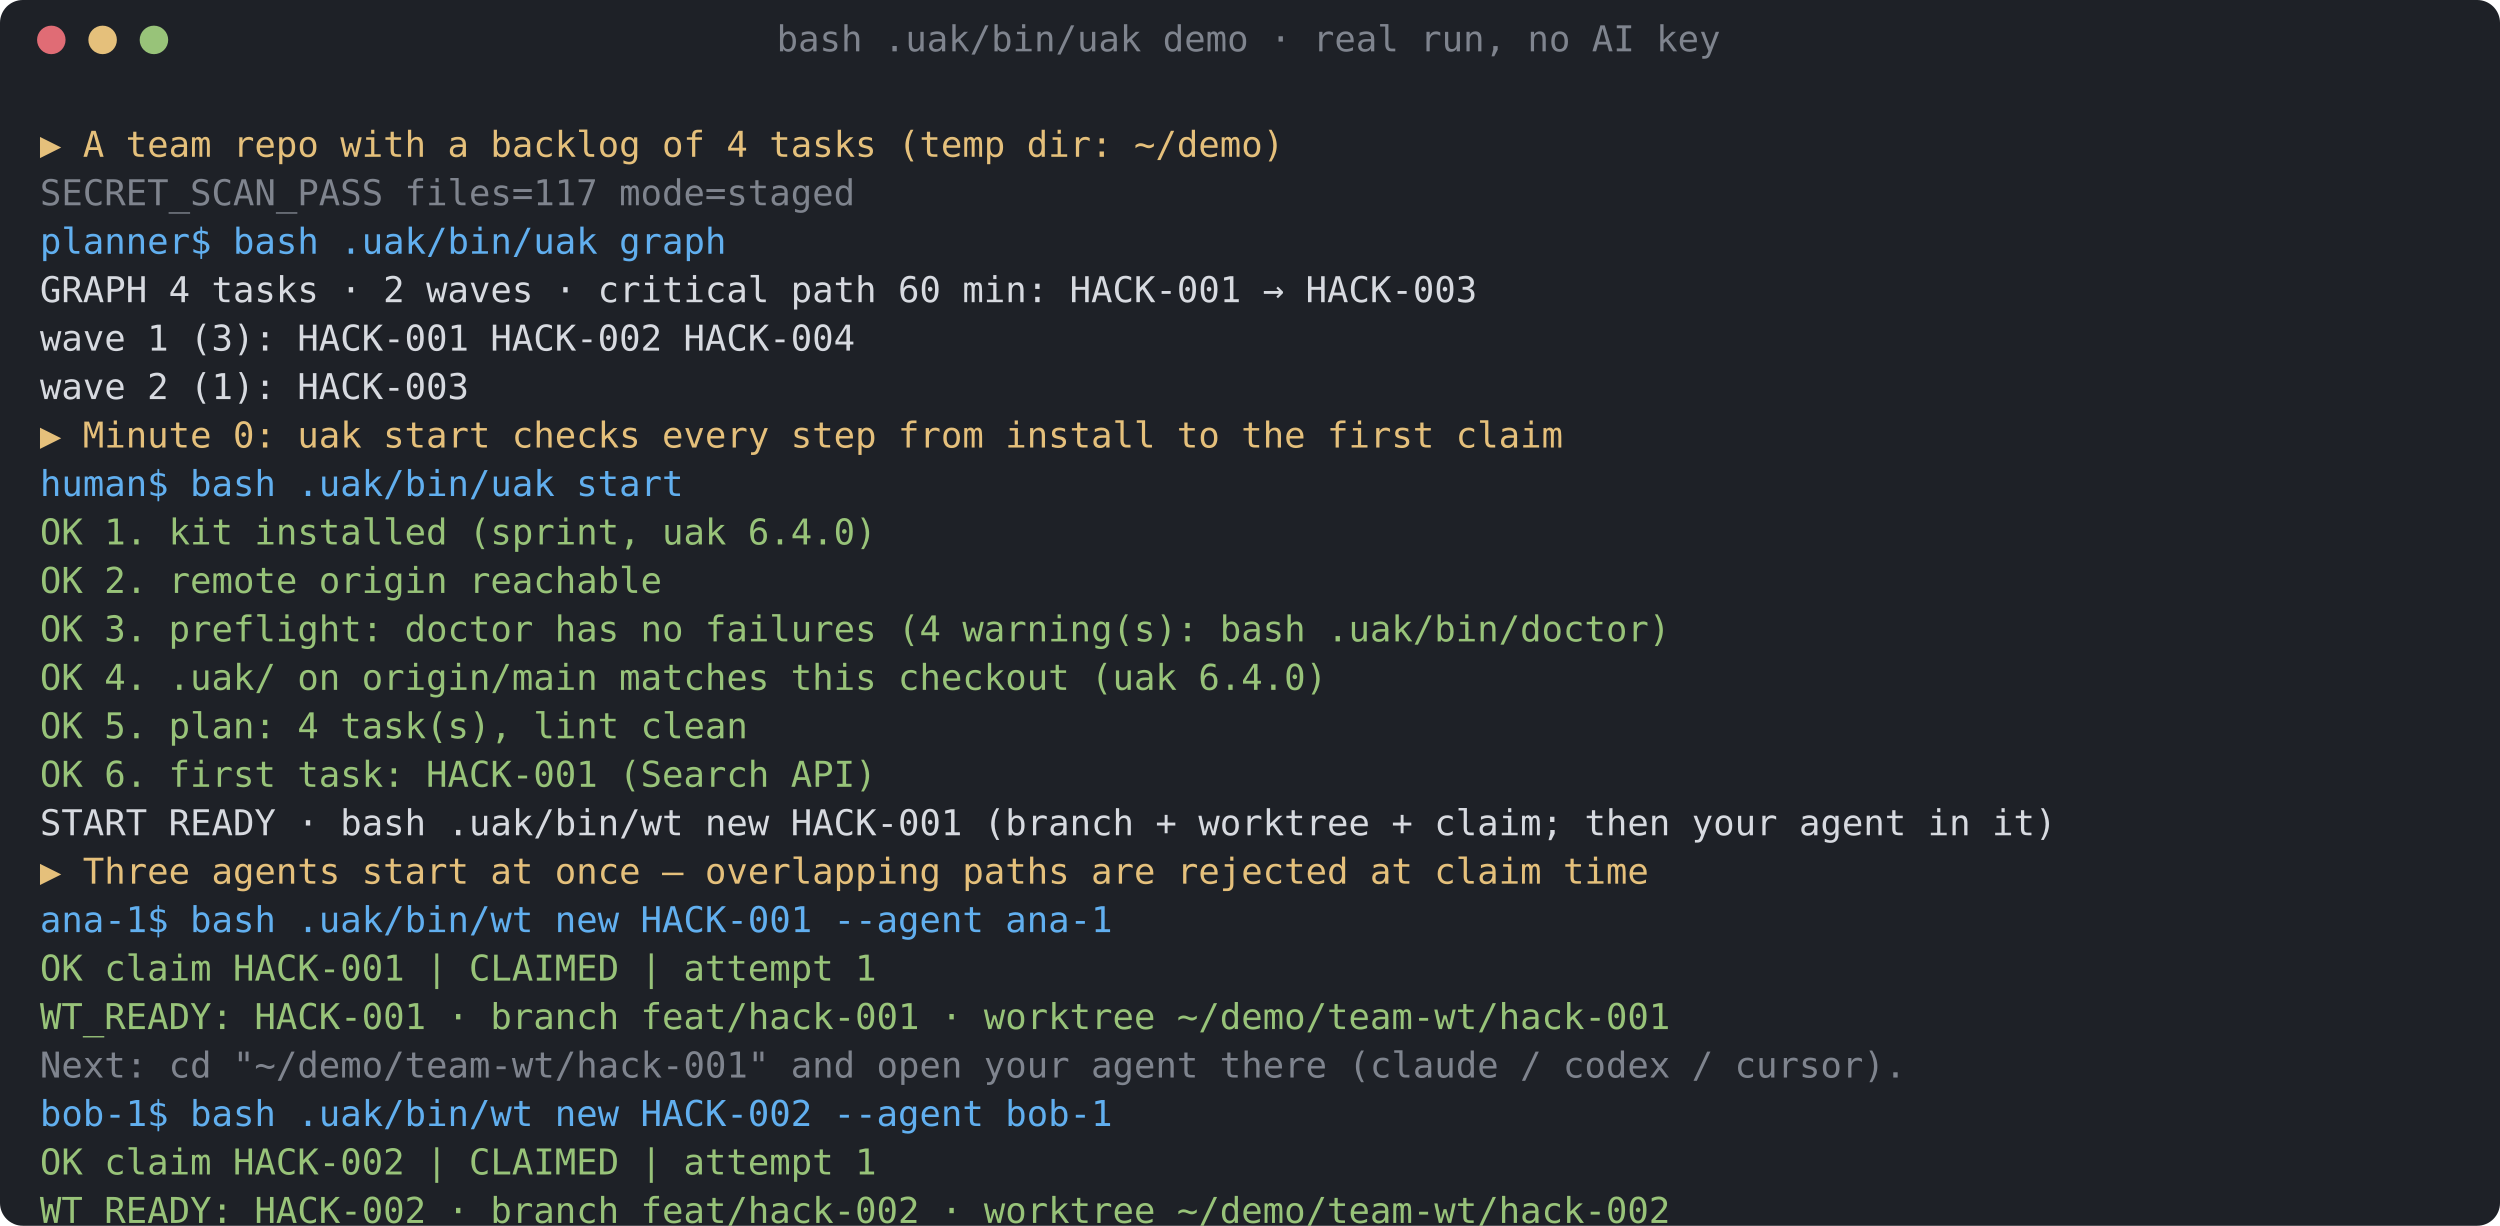
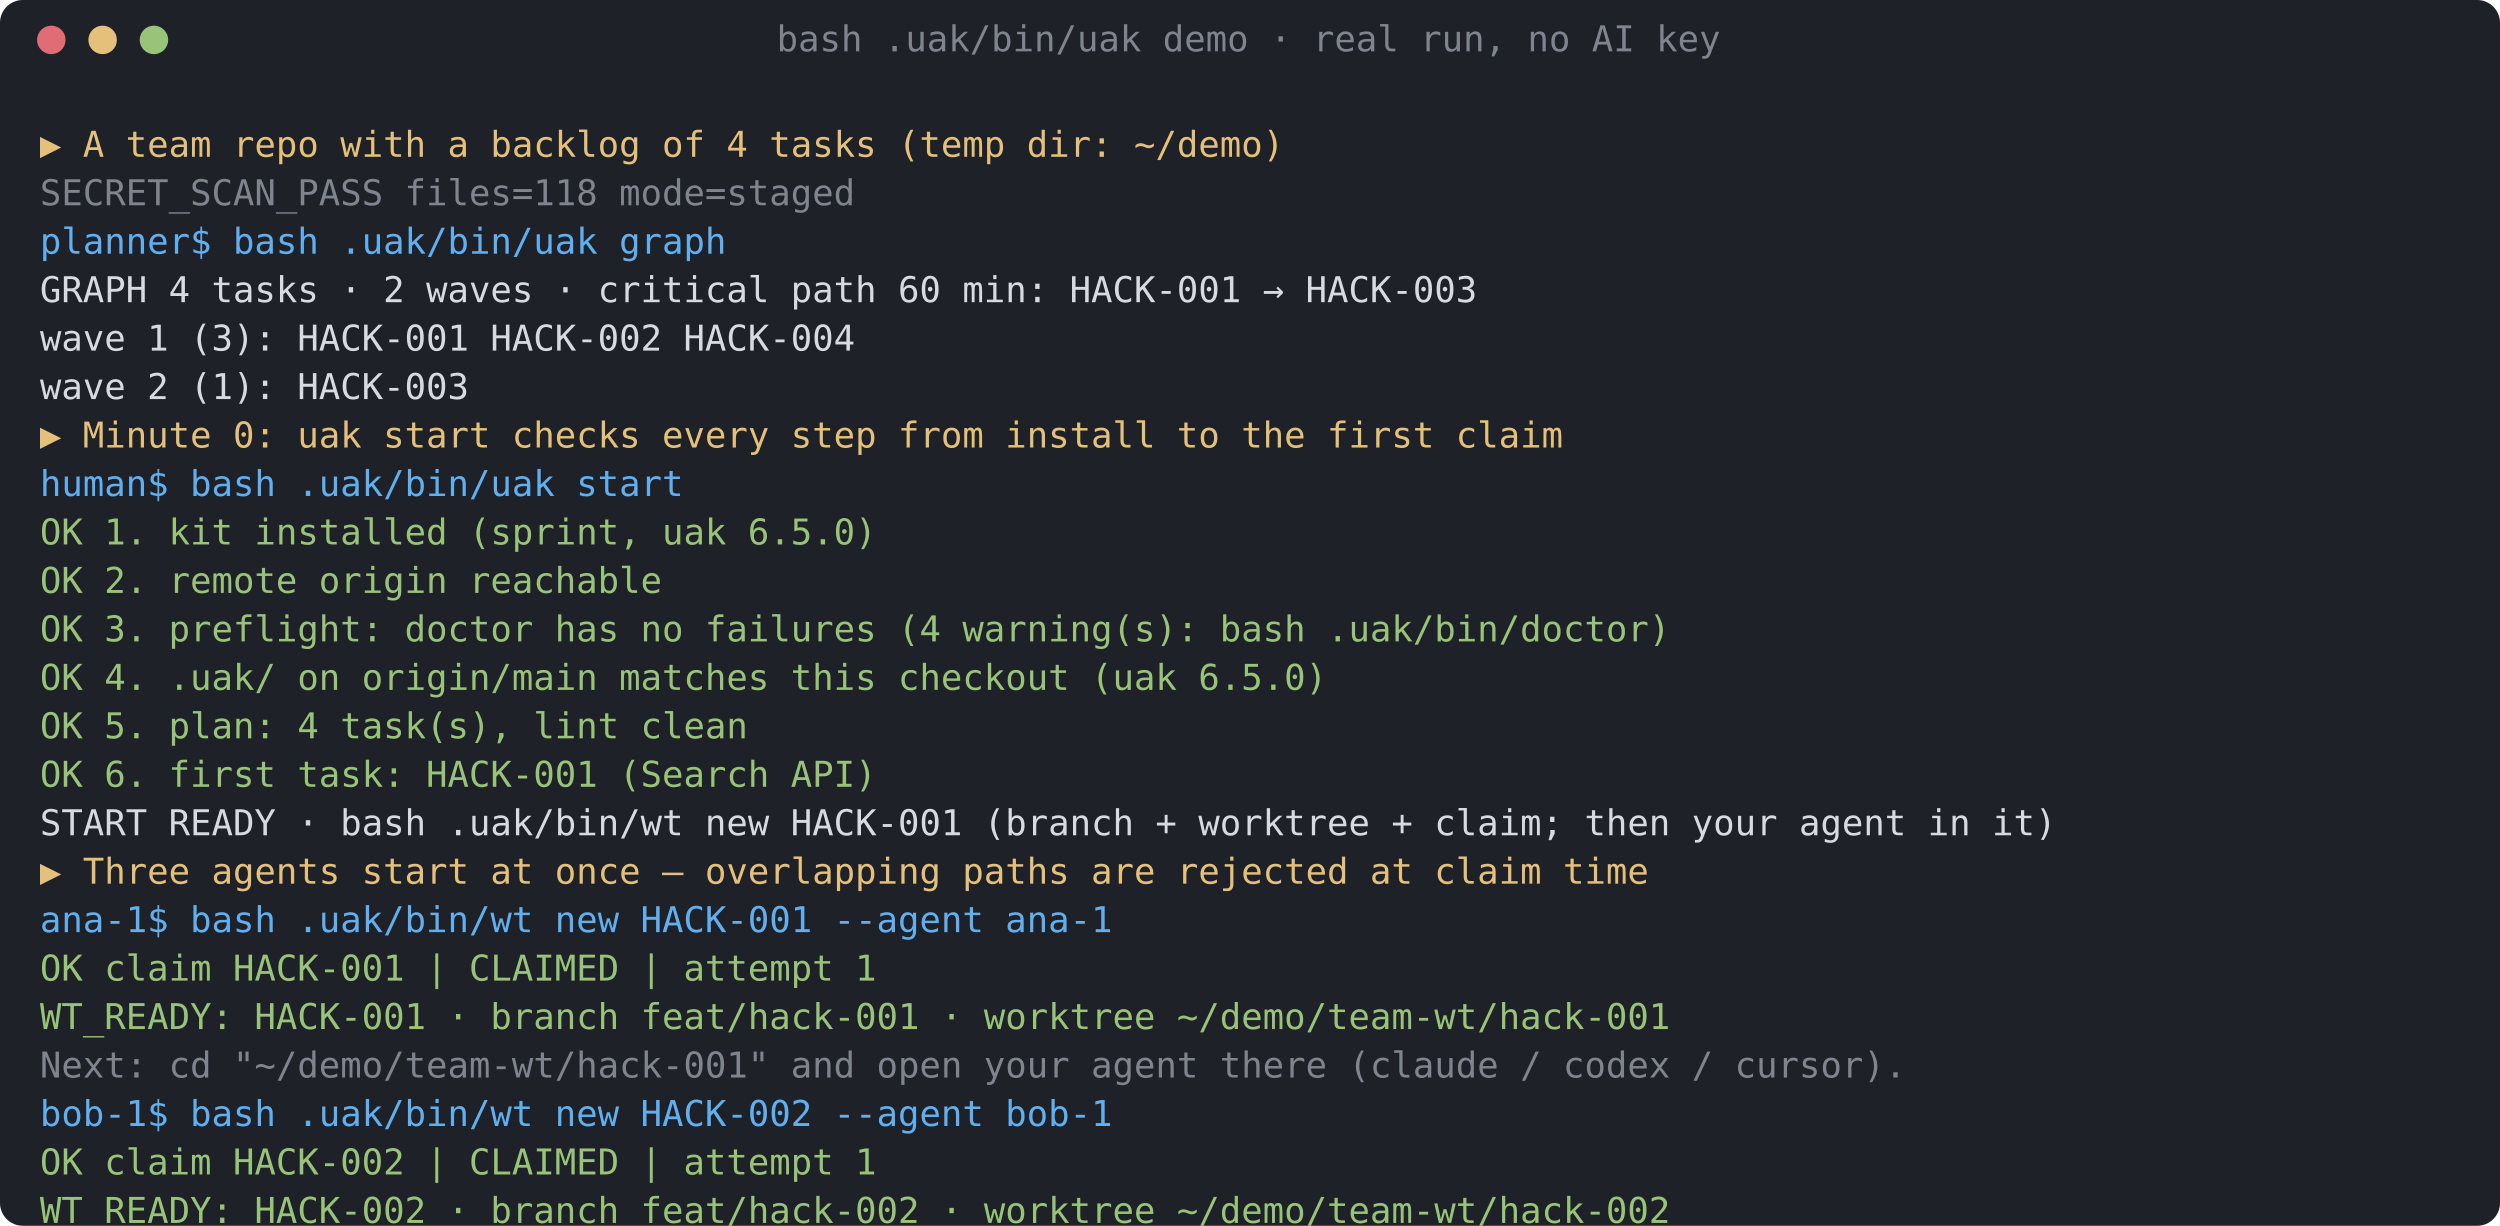
<svg xmlns="http://www.w3.org/2000/svg" width="877" height="430" viewBox="0 0 877 430" role="img" aria-label="uak demo: three agents claim, collide, loop, review and merge">
-   <style>text{font:12.5px ui-monospace,SFMono-Regular,Menlo,Consolas,monospace;white-space:pre}@keyframes l0{0%,1.704%{opacity:0}1.741%,100%{opacity:1}}.l0{animation:l0 26.42s infinite}@keyframes l1{0%,5.868%{opacity:0}5.906%,100%{opacity:1}}.l1{animation:l1 26.42s infinite}@keyframes l2{0%,6.597%{opacity:0}6.635%,100%{opacity:1}}.l2{animation:l2 26.42s infinite}@keyframes l3{0%,6.825%{opacity:0}6.862%,100%{opacity:1}}.l3{animation:l3 26.42s infinite}@keyframes l4{0%,7.052%{opacity:0}7.090%,100%{opacity:1}}.l4{animation:l4 26.42s infinite}@keyframes l5{0%,7.279%{opacity:0}7.317%,100%{opacity:1}}.l5{animation:l5 26.42s infinite}@keyframes l6{0%,7.506%{opacity:0}7.544%,100%{opacity:1}}.l6{animation:l6 26.42s infinite}@keyframes l7{0%,11.300%{opacity:0}11.338%,100%{opacity:1}}.l7{animation:l7 26.42s infinite}@keyframes l8{0%,15.465%{opacity:0}15.502%,100%{opacity:1}}.l8{animation:l8 26.42s infinite}@keyframes l9{0%,15.692%{opacity:0}15.730%,100%{opacity:1}}.l9{animation:l9 26.42s infinite}@keyframes l10{0%,15.919%{opacity:0}15.957%,100%{opacity:1}}.l10{animation:l10 26.42s infinite}@keyframes l11{0%,16.146%{opacity:0}16.184%,100%{opacity:1}}.l11{animation:l11 26.42s infinite}@keyframes l12{0%,16.373%{opacity:0}16.411%,100%{opacity:1}}.l12{animation:l12 26.42s infinite}@keyframes l13{0%,16.600%{opacity:0}16.638%,100%{opacity:1}}.l13{animation:l13 26.42s infinite}@keyframes l14{0%,16.827%{opacity:0}16.865%,100%{opacity:1}}.l14{animation:l14 26.42s infinite}@keyframes l15{0%,17.054%{opacity:0}17.092%,100%{opacity:1}}.l15{animation:l15 26.42s infinite}@keyframes l16{0%,20.850%{opacity:0}20.888%,100%{opacity:1}}.l16{animation:l16 26.42s infinite}@keyframes l17{0%,24.554%{opacity:0}24.591%,100%{opacity:1}}.l17{animation:l17 26.42s infinite}@keyframes l18{0%,24.781%{opacity:0}24.819%,100%{opacity:1}}.l18{animation:l18 26.42s infinite}@keyframes l19{0%,25.008%{opacity:0}25.046%,100%{opacity:1}}.l19{animation:l19 26.42s infinite}@keyframes l20{0%,25.235%{opacity:0}25.273%,100%{opacity:1}}.l20{animation:l20 26.42s infinite}@keyframes l21{0%,29.142%{opacity:0}29.180%,100%{opacity:1}}.l21{animation:l21 26.42s infinite}@keyframes l22{0%,29.369%{opacity:0}29.407%,100%{opacity:1}}.l22{animation:l22 26.42s infinite}@keyframes l23{0%,29.596%{opacity:0}29.634%,100%{opacity:1}}.l23{animation:l23 26.42s infinite}@keyframes l24{0%,29.824%{opacity:0}29.861%,100%{opacity:1}}.l24{animation:l24 26.42s infinite}@keyframes l25{0%,32.258%{opacity:0}32.296%,100%{opacity:1}}.l25{animation:l25 26.42s infinite}@keyframes l26{0%,32.486%{opacity:0}32.523%,100%{opacity:1}}.l26{animation:l26 26.42s infinite}@keyframes l27{0%,32.713%{opacity:0}32.751%,100%{opacity:1}}.l27{animation:l27 26.42s infinite}@keyframes l28{0%,34.129%{opacity:0}34.167%,100%{opacity:1}}.l28{animation:l28 26.42s infinite}@keyframes l29{0%,34.356%{opacity:0}34.394%,100%{opacity:1}}.l29{animation:l29 26.42s infinite}@keyframes l30{0%,34.583%{opacity:0}34.621%,100%{opacity:1}}.l30{animation:l30 26.42s infinite}@keyframes l31{0%,34.810%{opacity:0}34.848%,100%{opacity:1}}.l31{animation:l31 26.42s infinite}@keyframes l32{0%,35.037%{opacity:0}35.075%,100%{opacity:1}}.l32{animation:l32 26.42s infinite}@keyframes l33{0%,35.368%{opacity:0}35.406%,100%{opacity:1}}.l33{animation:l33 26.42s infinite}@keyframes l34{0%,35.595%{opacity:0}35.633%,100%{opacity:1}}.l34{animation:l34 26.42s infinite}@keyframes l35{0%,35.822%{opacity:0}35.860%,100%{opacity:1}}.l35{animation:l35 26.42s infinite}@keyframes l36{0%,36.049%{opacity:0}36.087%,100%{opacity:1}}.l36{animation:l36 26.42s infinite}@keyframes l37{0%,36.276%{opacity:0}36.314%,100%{opacity:1}}.l37{animation:l37 26.42s infinite}@keyframes l38{0%,36.504%{opacity:0}36.541%,100%{opacity:1}}.l38{animation:l38 26.42s infinite}@keyframes l39{0%,40.298%{opacity:0}40.336%,100%{opacity:1}}.l39{animation:l39 26.42s infinite}@keyframes l40{0%,40.576%{opacity:0}40.613%,100%{opacity:1}}.l40{animation:l40 26.42s infinite}@keyframes l41{0%,44.386%{opacity:0}44.424%,100%{opacity:1}}.l41{animation:l41 26.42s infinite}@keyframes l42{0%,48.551%{opacity:0}48.588%,100%{opacity:1}}.l42{animation:l42 26.42s infinite}@keyframes l43{0%,48.778%{opacity:0}48.816%,100%{opacity:1}}.l43{animation:l43 26.42s infinite}@keyframes l44{0%,49.005%{opacity:0}49.043%,100%{opacity:1}}.l44{animation:l44 26.42s infinite}@keyframes l45{0%,49.232%{opacity:0}49.270%,100%{opacity:1}}.l45{animation:l45 26.42s infinite}@keyframes l46{0%,49.459%{opacity:0}49.497%,100%{opacity:1}}.l46{animation:l46 26.42s infinite}@keyframes l47{0%,53.623%{opacity:0}53.661%,100%{opacity:1}}.l47{animation:l47 26.42s infinite}@keyframes l48{0%,56.594%{opacity:0}56.632%,100%{opacity:1}}.l48{animation:l48 26.42s infinite}@keyframes l49{0%,56.821%{opacity:0}56.859%,100%{opacity:1}}.l49{animation:l49 26.42s infinite}@keyframes l50{0%,57.048%{opacity:0}57.086%,100%{opacity:1}}.l50{animation:l50 26.42s infinite}@keyframes l51{0%,60.841%{opacity:0}60.879%,100%{opacity:1}}.l51{animation:l51 26.42s infinite}@keyframes l52{0%,62.689%{opacity:0}62.727%,100%{opacity:1}}.l52{animation:l52 26.42s infinite}@keyframes l53{0%,62.916%{opacity:0}62.954%,100%{opacity:1}}.l53{animation:l53 26.42s infinite}@keyframes l54{0%,67.080%{opacity:0}67.118%,100%{opacity:1}}.l54{animation:l54 26.42s infinite}@keyframes l55{0%,67.307%{opacity:0}67.345%,100%{opacity:1}}.l55{animation:l55 26.42s infinite}@keyframes l56{0%,71.101%{opacity:0}71.139%,100%{opacity:1}}.l56{animation:l56 26.42s infinite}@keyframes l57{0%,72.688%{opacity:0}72.725%,100%{opacity:1}}.l57{animation:l57 26.42s infinite}@keyframes l58{0%,72.915%{opacity:0}72.953%,100%{opacity:1}}.l58{animation:l58 26.42s infinite}@keyframes l59{0%,73.142%{opacity:0}73.180%,100%{opacity:1}}.l59{animation:l59 26.42s infinite}@keyframes l60{0%,77.289%{opacity:0}77.326%,100%{opacity:1}}.l60{animation:l60 26.42s infinite}@keyframes l61{0%,77.516%{opacity:0}77.554%,100%{opacity:1}}.l61{animation:l61 26.42s infinite}@keyframes l62{0%,77.743%{opacity:0}77.781%,100%{opacity:1}}.l62{animation:l62 26.42s infinite}@keyframes l63{0%,77.970%{opacity:0}78.008%,100%{opacity:1}}.l63{animation:l63 26.42s infinite}@keyframes l64{0%,81.765%{opacity:0}81.803%,100%{opacity:1}}.l64{animation:l64 26.42s infinite}@keyframes l65{0%,82.204%{opacity:0}82.242%,100%{opacity:1}}.l65{animation:l65 26.42s infinite}@keyframes l66{0%,82.431%{opacity:0}82.469%,100%{opacity:1}}.l66{animation:l66 26.42s infinite}@keyframes l67{0%,82.658%{opacity:0}82.696%,100%{opacity:1}}.l67{animation:l67 26.42s infinite}@keyframes l68{0%,82.885%{opacity:0}82.923%,100%{opacity:1}}.l68{animation:l68 26.42s infinite}@keyframes l69{0%,83.113%{opacity:0}83.150%,100%{opacity:1}}.l69{animation:l69 26.42s infinite}@keyframes l70{0%,83.340%{opacity:0}83.378%,100%{opacity:1}}.l70{animation:l70 26.42s infinite}@keyframes l71{0%,83.684%{opacity:0}83.722%,100%{opacity:1}}.l71{animation:l71 26.42s infinite}@keyframes l72{0%,83.911%{opacity:0}83.949%,100%{opacity:1}}.l72{animation:l72 26.42s infinite}@keyframes l73{0%,84.138%{opacity:0}84.176%,100%{opacity:1}}.l73{animation:l73 26.42s infinite}@keyframes l74{0%,84.365%{opacity:0}84.403%,100%{opacity:1}}.l74{animation:l74 26.42s infinite}@keyframes l75{0%,84.593%{opacity:0}84.630%,100%{opacity:1}}.l75{animation:l75 26.42s infinite}@keyframes l76{0%,84.820%{opacity:0}84.858%,100%{opacity:1}}.l76{animation:l76 26.42s infinite}@keyframes scroll{0%{transform:translateY(0)}29.407%{transform:translateY(-17px)}29.634%{transform:translateY(-34px)}29.861%{transform:translateY(-51px)}32.296%{transform:translateY(-68px)}32.523%{transform:translateY(-85px)}32.751%{transform:translateY(-102px)}34.167%{transform:translateY(-119px)}34.394%{transform:translateY(-136px)}34.621%{transform:translateY(-153px)}34.848%{transform:translateY(-170px)}35.075%{transform:translateY(-187px)}35.406%{transform:translateY(-204px)}35.633%{transform:translateY(-221px)}35.860%{transform:translateY(-238px)}36.087%{transform:translateY(-255px)}36.314%{transform:translateY(-272px)}36.541%{transform:translateY(-289px)}40.336%{transform:translateY(-306px)}40.613%{transform:translateY(-323px)}44.424%{transform:translateY(-340px)}48.588%{transform:translateY(-357px)}48.816%{transform:translateY(-374px)}49.043%{transform:translateY(-391px)}49.270%{transform:translateY(-408px)}49.497%{transform:translateY(-425px)}53.661%{transform:translateY(-442px)}56.632%{transform:translateY(-459px)}56.859%{transform:translateY(-476px)}57.086%{transform:translateY(-493px)}60.879%{transform:translateY(-510px)}62.727%{transform:translateY(-527px)}62.954%{transform:translateY(-544px)}67.118%{transform:translateY(-561px)}67.345%{transform:translateY(-578px)}71.139%{transform:translateY(-595px)}72.725%{transform:translateY(-612px)}72.953%{transform:translateY(-629px)}73.180%{transform:translateY(-646px)}77.326%{transform:translateY(-663px)}77.554%{transform:translateY(-680px)}77.781%{transform:translateY(-697px)}78.008%{transform:translateY(-714px)}81.803%{transform:translateY(-731px)}82.242%{transform:translateY(-748px)}82.469%{transform:translateY(-765px)}82.696%{transform:translateY(-782px)}82.923%{transform:translateY(-799px)}83.150%{transform:translateY(-816px)}83.378%{transform:translateY(-833px)}83.722%{transform:translateY(-850px)}83.949%{transform:translateY(-867px)}84.176%{transform:translateY(-884px)}84.403%{transform:translateY(-901px)}84.630%{transform:translateY(-918px)}84.858%{transform:translateY(-935px)}100%{transform:translateY(-935px)}}.scroll{animation:scroll 26.42s steps(1,end) infinite}</style>
+   <style>text{font:12.5px ui-monospace,SFMono-Regular,Menlo,Consolas,monospace;white-space:pre}@keyframes l0{0%,1.706%{opacity:0}1.744%,100%{opacity:1}}.l0{animation:l0 26.38s infinite}@keyframes l1{0%,5.877%{opacity:0}5.915%,100%{opacity:1}}.l1{animation:l1 26.38s infinite}@keyframes l2{0%,6.676%{opacity:0}6.714%,100%{opacity:1}}.l2{animation:l2 26.38s infinite}@keyframes l3{0%,6.904%{opacity:0}6.941%,100%{opacity:1}}.l3{animation:l3 26.38s infinite}@keyframes l4{0%,7.131%{opacity:0}7.169%,100%{opacity:1}}.l4{animation:l4 26.38s infinite}@keyframes l5{0%,7.358%{opacity:0}7.396%,100%{opacity:1}}.l5{animation:l5 26.38s infinite}@keyframes l6{0%,7.586%{opacity:0}7.624%,100%{opacity:1}}.l6{animation:l6 26.38s infinite}@keyframes l7{0%,11.386%{opacity:0}11.424%,100%{opacity:1}}.l7{animation:l7 26.38s infinite}@keyframes l8{0%,15.556%{opacity:0}15.594%,100%{opacity:1}}.l8{animation:l8 26.38s infinite}@keyframes l9{0%,15.784%{opacity:0}15.822%,100%{opacity:1}}.l9{animation:l9 26.38s infinite}@keyframes l10{0%,16.011%{opacity:0}16.049%,100%{opacity:1}}.l10{animation:l10 26.38s infinite}@keyframes l11{0%,16.239%{opacity:0}16.277%,100%{opacity:1}}.l11{animation:l11 26.38s infinite}@keyframes l12{0%,16.466%{opacity:0}16.504%,100%{opacity:1}}.l12{animation:l12 26.38s infinite}@keyframes l13{0%,16.694%{opacity:0}16.732%,100%{opacity:1}}.l13{animation:l13 26.38s infinite}@keyframes l14{0%,16.921%{opacity:0}16.959%,100%{opacity:1}}.l14{animation:l14 26.38s infinite}@keyframes l15{0%,17.149%{opacity:0}17.187%,100%{opacity:1}}.l15{animation:l15 26.38s infinite}@keyframes l16{0%,20.948%{opacity:0}20.986%,100%{opacity:1}}.l16{animation:l16 26.38s infinite}@keyframes l17{0%,24.718%{opacity:0}24.756%,100%{opacity:1}}.l17{animation:l17 26.38s infinite}@keyframes l18{0%,24.945%{opacity:0}24.983%,100%{opacity:1}}.l18{animation:l18 26.38s infinite}@keyframes l19{0%,25.173%{opacity:0}25.211%,100%{opacity:1}}.l19{animation:l19 26.38s infinite}@keyframes l20{0%,25.400%{opacity:0}25.438%,100%{opacity:1}}.l20{animation:l20 26.38s infinite}@keyframes l21{0%,29.253%{opacity:0}29.291%,100%{opacity:1}}.l21{animation:l21 26.38s infinite}@keyframes l22{0%,29.481%{opacity:0}29.519%,100%{opacity:1}}.l22{animation:l22 26.38s infinite}@keyframes l23{0%,29.708%{opacity:0}29.746%,100%{opacity:1}}.l23{animation:l23 26.38s infinite}@keyframes l24{0%,29.936%{opacity:0}29.974%,100%{opacity:1}}.l24{animation:l24 26.38s infinite}@keyframes l25{0%,32.442%{opacity:0}32.480%,100%{opacity:1}}.l25{animation:l25 26.38s infinite}@keyframes l26{0%,32.670%{opacity:0}32.708%,100%{opacity:1}}.l26{animation:l26 26.38s infinite}@keyframes l27{0%,32.897%{opacity:0}32.935%,100%{opacity:1}}.l27{animation:l27 26.38s infinite}@keyframes l28{0%,34.332%{opacity:0}34.370%,100%{opacity:1}}.l28{animation:l28 26.38s infinite}@keyframes l29{0%,34.559%{opacity:0}34.597%,100%{opacity:1}}.l29{animation:l29 26.38s infinite}@keyframes l30{0%,34.787%{opacity:0}34.825%,100%{opacity:1}}.l30{animation:l30 26.38s infinite}@keyframes l31{0%,35.014%{opacity:0}35.052%,100%{opacity:1}}.l31{animation:l31 26.38s infinite}@keyframes l32{0%,35.242%{opacity:0}35.280%,100%{opacity:1}}.l32{animation:l32 26.38s infinite}@keyframes l33{0%,35.574%{opacity:0}35.612%,100%{opacity:1}}.l33{animation:l33 26.38s infinite}@keyframes l34{0%,35.801%{opacity:0}35.839%,100%{opacity:1}}.l34{animation:l34 26.38s infinite}@keyframes l35{0%,36.029%{opacity:0}36.067%,100%{opacity:1}}.l35{animation:l35 26.38s infinite}@keyframes l36{0%,36.256%{opacity:0}36.294%,100%{opacity:1}}.l36{animation:l36 26.38s infinite}@keyframes l37{0%,36.484%{opacity:0}36.521%,100%{opacity:1}}.l37{animation:l37 26.38s infinite}@keyframes l38{0%,36.711%{opacity:0}36.749%,100%{opacity:1}}.l38{animation:l38 26.38s infinite}@keyframes l39{0%,40.511%{opacity:0}40.548%,100%{opacity:1}}.l39{animation:l39 26.38s infinite}@keyframes l40{0%,40.786%{opacity:0}40.824%,100%{opacity:1}}.l40{animation:l40 26.38s infinite}@keyframes l41{0%,44.598%{opacity:0}44.636%,100%{opacity:1}}.l41{animation:l41 26.38s infinite}@keyframes l42{0%,48.769%{opacity:0}48.807%,100%{opacity:1}}.l42{animation:l42 26.38s infinite}@keyframes l43{0%,48.997%{opacity:0}49.035%,100%{opacity:1}}.l43{animation:l43 26.38s infinite}@keyframes l44{0%,49.224%{opacity:0}49.262%,100%{opacity:1}}.l44{animation:l44 26.38s infinite}@keyframes l45{0%,49.452%{opacity:0}49.489%,100%{opacity:1}}.l45{animation:l45 26.38s infinite}@keyframes l46{0%,49.679%{opacity:0}49.717%,100%{opacity:1}}.l46{animation:l46 26.38s infinite}@keyframes l47{0%,53.850%{opacity:0}53.888%,100%{opacity:1}}.l47{animation:l47 26.38s infinite}@keyframes l48{0%,56.789%{opacity:0}56.827%,100%{opacity:1}}.l48{animation:l48 26.38s infinite}@keyframes l49{0%,57.017%{opacity:0}57.055%,100%{opacity:1}}.l49{animation:l49 26.38s infinite}@keyframes l50{0%,57.244%{opacity:0}57.282%,100%{opacity:1}}.l50{animation:l50 26.38s infinite}@keyframes l51{0%,61.043%{opacity:0}61.081%,100%{opacity:1}}.l51{animation:l51 26.38s infinite}@keyframes l52{0%,62.831%{opacity:0}62.869%,100%{opacity:1}}.l52{animation:l52 26.38s infinite}@keyframes l53{0%,63.059%{opacity:0}63.097%,100%{opacity:1}}.l53{animation:l53 26.38s infinite}@keyframes l54{0%,67.229%{opacity:0}67.267%,100%{opacity:1}}.l54{animation:l54 26.38s infinite}@keyframes l55{0%,67.457%{opacity:0}67.495%,100%{opacity:1}}.l55{animation:l55 26.38s infinite}@keyframes l56{0%,71.256%{opacity:0}71.294%,100%{opacity:1}}.l56{animation:l56 26.38s infinite}@keyframes l57{0%,72.727%{opacity:0}72.765%,100%{opacity:1}}.l57{animation:l57 26.38s infinite}@keyframes l58{0%,72.955%{opacity:0}72.993%,100%{opacity:1}}.l58{animation:l58 26.38s infinite}@keyframes l59{0%,73.182%{opacity:0}73.220%,100%{opacity:1}}.l59{animation:l59 26.38s infinite}@keyframes l60{0%,77.266%{opacity:0}77.304%,100%{opacity:1}}.l60{animation:l60 26.38s infinite}@keyframes l61{0%,77.494%{opacity:0}77.532%,100%{opacity:1}}.l61{animation:l61 26.38s infinite}@keyframes l62{0%,77.721%{opacity:0}77.759%,100%{opacity:1}}.l62{animation:l62 26.38s infinite}@keyframes l63{0%,77.949%{opacity:0}77.987%,100%{opacity:1}}.l63{animation:l63 26.38s infinite}@keyframes l64{0%,81.748%{opacity:0}81.786%,100%{opacity:1}}.l64{animation:l64 26.38s infinite}@keyframes l65{0%,82.177%{opacity:0}82.215%,100%{opacity:1}}.l65{animation:l65 26.38s infinite}@keyframes l66{0%,82.405%{opacity:0}82.442%,100%{opacity:1}}.l66{animation:l66 26.38s infinite}@keyframes l67{0%,82.632%{opacity:0}82.670%,100%{opacity:1}}.l67{animation:l67 26.38s infinite}@keyframes l68{0%,82.860%{opacity:0}82.897%,100%{opacity:1}}.l68{animation:l68 26.38s infinite}@keyframes l69{0%,83.087%{opacity:0}83.125%,100%{opacity:1}}.l69{animation:l69 26.38s infinite}@keyframes l70{0%,83.314%{opacity:0}83.352%,100%{opacity:1}}.l70{animation:l70 26.38s infinite}@keyframes l71{0%,83.659%{opacity:0}83.697%,100%{opacity:1}}.l71{animation:l71 26.38s infinite}@keyframes l72{0%,83.886%{opacity:0}83.924%,100%{opacity:1}}.l72{animation:l72 26.38s infinite}@keyframes l73{0%,84.114%{opacity:0}84.152%,100%{opacity:1}}.l73{animation:l73 26.38s infinite}@keyframes l74{0%,84.341%{opacity:0}84.379%,100%{opacity:1}}.l74{animation:l74 26.38s infinite}@keyframes l75{0%,84.569%{opacity:0}84.607%,100%{opacity:1}}.l75{animation:l75 26.38s infinite}@keyframes l76{0%,84.796%{opacity:0}84.834%,100%{opacity:1}}.l76{animation:l76 26.38s infinite}@keyframes scroll{0%{transform:translateY(0)}29.519%{transform:translateY(-17px)}29.746%{transform:translateY(-34px)}29.974%{transform:translateY(-51px)}32.480%{transform:translateY(-68px)}32.708%{transform:translateY(-85px)}32.935%{transform:translateY(-102px)}34.370%{transform:translateY(-119px)}34.597%{transform:translateY(-136px)}34.825%{transform:translateY(-153px)}35.052%{transform:translateY(-170px)}35.280%{transform:translateY(-187px)}35.612%{transform:translateY(-204px)}35.839%{transform:translateY(-221px)}36.067%{transform:translateY(-238px)}36.294%{transform:translateY(-255px)}36.521%{transform:translateY(-272px)}36.749%{transform:translateY(-289px)}40.548%{transform:translateY(-306px)}40.824%{transform:translateY(-323px)}44.636%{transform:translateY(-340px)}48.807%{transform:translateY(-357px)}49.035%{transform:translateY(-374px)}49.262%{transform:translateY(-391px)}49.489%{transform:translateY(-408px)}49.717%{transform:translateY(-425px)}53.888%{transform:translateY(-442px)}56.827%{transform:translateY(-459px)}57.055%{transform:translateY(-476px)}57.282%{transform:translateY(-493px)}61.081%{transform:translateY(-510px)}62.869%{transform:translateY(-527px)}63.097%{transform:translateY(-544px)}67.267%{transform:translateY(-561px)}67.495%{transform:translateY(-578px)}71.294%{transform:translateY(-595px)}72.765%{transform:translateY(-612px)}72.993%{transform:translateY(-629px)}73.220%{transform:translateY(-646px)}77.304%{transform:translateY(-663px)}77.532%{transform:translateY(-680px)}77.759%{transform:translateY(-697px)}77.987%{transform:translateY(-714px)}81.786%{transform:translateY(-731px)}82.215%{transform:translateY(-748px)}82.442%{transform:translateY(-765px)}82.670%{transform:translateY(-782px)}82.897%{transform:translateY(-799px)}83.125%{transform:translateY(-816px)}83.352%{transform:translateY(-833px)}83.697%{transform:translateY(-850px)}83.924%{transform:translateY(-867px)}84.152%{transform:translateY(-884px)}84.379%{transform:translateY(-901px)}84.607%{transform:translateY(-918px)}84.834%{transform:translateY(-935px)}100%{transform:translateY(-935px)}}.scroll{animation:scroll 26.38s steps(1,end) infinite}</style>
  <rect width="100%" height="100%" rx="8" fill="#1e2127" />
  <circle cx="18" cy="14" r="5" fill="#e06c75" />
  <circle cx="36" cy="14" r="5" fill="#e5c07b" />
  <circle cx="54" cy="14" r="5" fill="#98c379" />
  <text x="438" y="18" fill="#7f848e" text-anchor="middle">bash .uak/bin/uak demo · real run, no AI key</text>
  <clipPath id="c">
    <rect x="0" y="28" width="877" height="402" />
  </clipPath>
  <g clip-path="url(#c)">
    <g class="scroll">
      <text class="l0" x="14" y="55" fill="#e5c07b">▶ A team repo with a backlog of 4 tasks (temp dir: ~/demo)</text>
-       <text class="l1" x="14" y="72" fill="#7f848e">SECRET_SCAN_PASS files=117 mode=staged</text>
+       <text class="l1" x="14" y="72" fill="#7f848e">SECRET_SCAN_PASS files=118 mode=staged</text>
      <text class="l2" x="14" y="89" fill="#61afef">  planner$ bash .uak/bin/uak graph</text>
      <text class="l3" x="14" y="106" fill="#d7dae0">    GRAPH 4 tasks · 2 waves · critical path 60 min: HACK-001 → HACK-003</text>
      <text class="l4" x="14" y="123" fill="#d7dae0">    wave 1 (3): HACK-001 HACK-002 HACK-004</text>
      <text class="l5" x="14" y="140" fill="#d7dae0">    wave 2 (1): HACK-003</text>
      <text class="l6" x="14" y="157" fill="#e5c07b">▶ Minute 0: uak start checks every step from install to the first claim</text>
      <text class="l7" x="14" y="174" fill="#61afef">  human$ bash .uak/bin/uak start</text>
-       <text class="l8" x="14" y="191" fill="#98c379">    OK    1. kit installed (sprint, uak 6.4.0)</text>
+       <text class="l8" x="14" y="191" fill="#98c379">    OK    1. kit installed (sprint, uak 6.5.0)</text>
      <text class="l9" x="14" y="208" fill="#98c379">    OK    2. remote origin reachable</text>
      <text class="l10" x="14" y="225" fill="#98c379">    OK    3. preflight: doctor has no failures (4 warning(s): bash .uak/bin/doctor)</text>
-       <text class="l11" x="14" y="242" fill="#98c379">    OK    4. .uak/ on origin/main matches this checkout (uak 6.4.0)</text>
+       <text class="l11" x="14" y="242" fill="#98c379">    OK    4. .uak/ on origin/main matches this checkout (uak 6.5.0)</text>
      <text class="l12" x="14" y="259" fill="#98c379">    OK    5. plan: 4 task(s), lint clean</text>
      <text class="l13" x="14" y="276" fill="#98c379">    OK    6. first task: HACK-001 (Search API)</text>
      <text class="l14" x="14" y="293" fill="#d7dae0">    START READY · bash .uak/bin/wt new HACK-001   (branch + worktree + claim; then your agent in it)</text>
      <text class="l15" x="14" y="310" fill="#e5c07b">▶ Three agents start at once — overlapping paths are rejected at claim time</text>
      <text class="l16" x="14" y="327" fill="#61afef">  ana-1$ bash .uak/bin/wt new HACK-001 --agent ana-1</text>
      <text class="l17" x="14" y="344" fill="#98c379">    OK claim HACK-001 | CLAIMED | attempt 1</text>
      <text class="l18" x="14" y="361" fill="#98c379">    WT_READY: HACK-001 · branch feat/hack-001 · worktree ~/demo/team-wt/hack-001</text>
      <text class="l19" x="14" y="378" fill="#7f848e">    Next: cd "~/demo/team-wt/hack-001" and open your agent there (claude / codex / cursor).</text>
      <text class="l20" x="14" y="395" fill="#61afef">  bob-1$ bash .uak/bin/wt new HACK-002 --agent bob-1</text>
      <text class="l21" x="14" y="412" fill="#98c379">    OK claim HACK-002 | CLAIMED | attempt 1</text>
      <text class="l22" x="14" y="429" fill="#98c379">    WT_READY: HACK-002 · branch feat/hack-002 · worktree ~/demo/team-wt/hack-002</text>
      <text class="l23" x="14" y="446" fill="#7f848e">    Next: cd "~/demo/team-wt/hack-002" and open your agent there (claude / codex / cursor).</text>
      <text class="l24" x="14" y="463" fill="#61afef">  cy-1$ bash .uak/bin/wt new HACK-004 --agent cy-1</text>
      <text class="l25" x="14" y="480" fill="#e06c75">    CONFLICT: HACK-004 overlaps HACK-001 (ana-1); pick another task, or wait once: uak wait HACK-001 --for integrated </text>
      <text class="l26" x="14" y="497" fill="#98c379">  ✓ cy-1 cannot take HACK-004: it overlaps ana-1's src/api.sh</text>
      <text class="l27" x="14" y="514" fill="#61afef">  cy-1$ bash .uak/bin/uak next</text>
      <text class="l28" x="14" y="531" fill="#d7dae0">    No eligible candidate (priority, dependencies, claims or authorization).</text>
      <text class="l29" x="14" y="548" fill="#d7dae0">    Why not HACK-004: its Paths overlap HACK-001 of ana-1 (CLAIMED); it opens when that one merges.</text>
      <text class="l30" x="14" y="565" fill="#d7dae0">    Waiting on dependencies: 1 task(s); HACK-003 waits on HACK-001 (CLAIMED).</text>
      <text class="l31" x="14" y="582" fill="#d7dae0">    Idle: improve tests → polish demo → rehearse. Do not poll uak next in a loop; wait for a message or a new task.</text>
      <text class="l32" x="14" y="599" fill="#61afef">  human$ bash .uak/bin/board</text>
-       <text class="l33" x="14" y="616" fill="#d7dae0">    UAK BOARD · main@2046125 · 4 tasks · CLAIMED 2 · AVAILABLE 2 · freeze in 5h59m</text>
+       <text class="l33" x="14" y="616" fill="#d7dae0">    UAK BOARD · main@47b7e9b · 4 tasks · CLAIMED 2 · AVAILABLE 2 · freeze in 5h59m</text>
      <text class="l34" x="14" y="633" fill="#d7dae0">    CLAIMED    HACK-001  ana-1      lease 44m    w1  Search API</text>
      <text class="l35" x="14" y="650" fill="#d7dae0">    CLAIMED    HACK-002  bob-1      lease 44m    w1  Results UI</text>
      <text class="l36" x="14" y="667" fill="#d7dae0">    AVAILABLE  HACK-003  P0         -            w2  Ranking</text>
      <text class="l37" x="14" y="684" fill="#d7dae0">    AVAILABLE  HACK-004  P1         -            w1  API cache</text>
      <text class="l38" x="14" y="701" fill="#e5c07b">▶ ana-1 sees the test fail on its assertion before touching the code (test-first)</text>
      <text class="l39" x="14" y="718" fill="#61afef">  ana-1$ bash .uak/bin/uak red HACK-001</text>
      <text class="l40" x="14" y="735" fill="#e5c07b">▶ ana-1 fixes the failing API with a bounded loop (fake agent: no AI key needed)</text>
      <text class="l41" x="14" y="752" fill="#61afef">  ana-1$ bash .uak/bin/uak loop --verify bash tests/api_test.sh --agent bash ~/demo/fake-agent.sh --max 5 --task HACK-</text>
      <text class="l42" x="14" y="769" fill="#e06c75">    LOOP_FAIL iteration=1 exit=1 · expected: 3 results for pompe, got: 0 results for pompe</text>
      <text class="l43" x="14" y="786" fill="#e06c75">    LOOP_FAIL iteration=2 exit=1 · expected: 3 results for pompe, got: 2 results for pompe</text>
      <text class="l44" x="14" y="803" fill="#98c379">    LOOP_PASS iteration=3 · api ok</text>
      <text class="l45" x="14" y="820" fill="#7f848e">    LOOP_SUMMARY 3 iteration(s) · 1 s · changed: 1 file changed, 1 insertion(+), 1 deletion(-) · log ~/demo/team/.git/</text>
      <text class="l46" x="14" y="837" fill="#e5c07b">▶ ana-1 ships: push + PR + evidence → a reviewer is asked by rotation</text>
      <text class="l47" x="14" y="854" fill="#61afef">  ana-1$ bash .uak/bin/uak done HACK-001 --pr https://github.com/example/demo/pull/1 --evidence bash tests/api_test.sh</text>
      <text class="l48" x="14" y="871" fill="#98c379">    OK done HACK-001 | REVIEW | attempt 1</text>
      <text class="l49" x="14" y="888" fill="#7f848e">    Next: bash .uak/bin/uak wait HACK-001 --for approve (one call; returns on approve or reject). Meanwhile: uak next </text>
      <text class="l50" x="14" y="905" fill="#e5c07b">▶ bob-1 (not the author) reviews the exact SHA, then the gated merge queue integrates it</text>
-       <text class="l51" x="14" y="922" fill="#61afef">  bob-1$ bash .uak/bin/uak review HACK-001 --sha 173ed09 --verdict approve</text>
+       <text class="l51" x="14" y="922" fill="#61afef">  bob-1$ bash .uak/bin/uak review HACK-001 --sha c2bc40b --verdict approve</text>
      <text class="l52" x="14" y="939" fill="#98c379">    OK review HACK-001 | REVIEW | attempt 1</text>
      <text class="l53" x="14" y="956" fill="#61afef">  ana-1$ bash .uak/bin/uak merge HACK-001</text>
-       <text class="l54" x="14" y="973" fill="#98c379">    OK merge HACK-001 | INTEGRATED | 358c006 | review bob-1 | atomic claims+main</text>
+       <text class="l54" x="14" y="973" fill="#98c379">    OK merge HACK-001 | INTEGRATED | 09f7611 | review bob-1 | atomic claims+main</text>
      <text class="l55" x="14" y="990" fill="#e5c07b">▶ The dependent task unlocks by itself</text>
      <text class="l56" x="14" y="1007" fill="#61afef">  cy-1$ bash .uak/bin/uak next</text>
      <text class="l57" x="14" y="1024" fill="#d7dae0">    HACK-003 | AVAILABLE | P0</text>
      <text class="l58" x="14" y="1041" fill="#7f848e">    Next: Write its tests, see them fail (uak red HACK-003), then implement until this passes: true</text>
      <text class="l59" x="14" y="1058" fill="#61afef">  cy-1$ bash .uak/bin/wt new HACK-003 --agent cy-1</text>
      <text class="l60" x="14" y="1075" fill="#98c379">    OK claim HACK-003 | CLAIMED | attempt 1</text>
      <text class="l61" x="14" y="1092" fill="#98c379">    WT_READY: HACK-003 · branch feat/hack-003 · worktree ~/demo/team-wt/hack-003</text>
      <text class="l62" x="14" y="1109" fill="#7f848e">    Next: cd "~/demo/team-wt/hack-003" and open your agent there (claude / codex / cursor).</text>
      <text class="l63" x="14" y="1126" fill="#e5c07b">▶ What the human sees: one board, one set of numbers</text>
      <text class="l64" x="14" y="1143" fill="#61afef">  human$ bash .uak/bin/board</text>
-       <text class="l65" x="14" y="1160" fill="#d7dae0">    UAK BOARD · main@358c006 · 4 tasks · CLAIMED 2 · AVAILABLE 1 · INTEGRATED 1 · freeze in 5h59m</text>
+       <text class="l65" x="14" y="1160" fill="#d7dae0">    UAK BOARD · main@09f7611 · 4 tasks · CLAIMED 2 · AVAILABLE 1 · INTEGRATED 1 · freeze in 5h59m</text>
      <text class="l66" x="14" y="1177" fill="#d7dae0">    CLAIMED    HACK-002  bob-1      lease 44m    w1  Results UI</text>
      <text class="l67" x="14" y="1194" fill="#d7dae0">    CLAIMED    HACK-003  cy-1       lease 44m    w2  Ranking</text>
      <text class="l68" x="14" y="1211" fill="#d7dae0">    AVAILABLE  HACK-004  P1         -            w1  API cache</text>
      <text class="l69" x="14" y="1228" fill="#98c379">    INTEGRATED HACK-001</text>
      <text class="l70" x="14" y="1245" fill="#61afef">  human$ bash .uak/bin/stats</text>
      <text class="l71" x="14" y="1262" fill="#d7dae0">    UAK STATS · claims commits 12</text>
      <text class="l72" x="14" y="1279" fill="#d7dae0">    tasks: CLAIMED 2 · INTEGRATED 1</text>
      <text class="l73" x="14" y="1296" fill="#d7dae0">    messages: 3</text>
      <text class="l74" x="14" y="1313" fill="#d7dae0">    reviews: approve 1 · reject 0</text>
      <text class="l75" x="14" y="1330" fill="#98c379">✓ Done: 3 agents, 1 conflict avoided, 1 red before the code, 1 bounded loop, 1 independent review, 1 gated merge.</text>
      <text class="l76" x="14" y="1347" fill="#d7dae0">  Use it for real: bash install.sh --mode sprint &lt;your-repo&gt;</text>
    </g>
  </g>
</svg>
